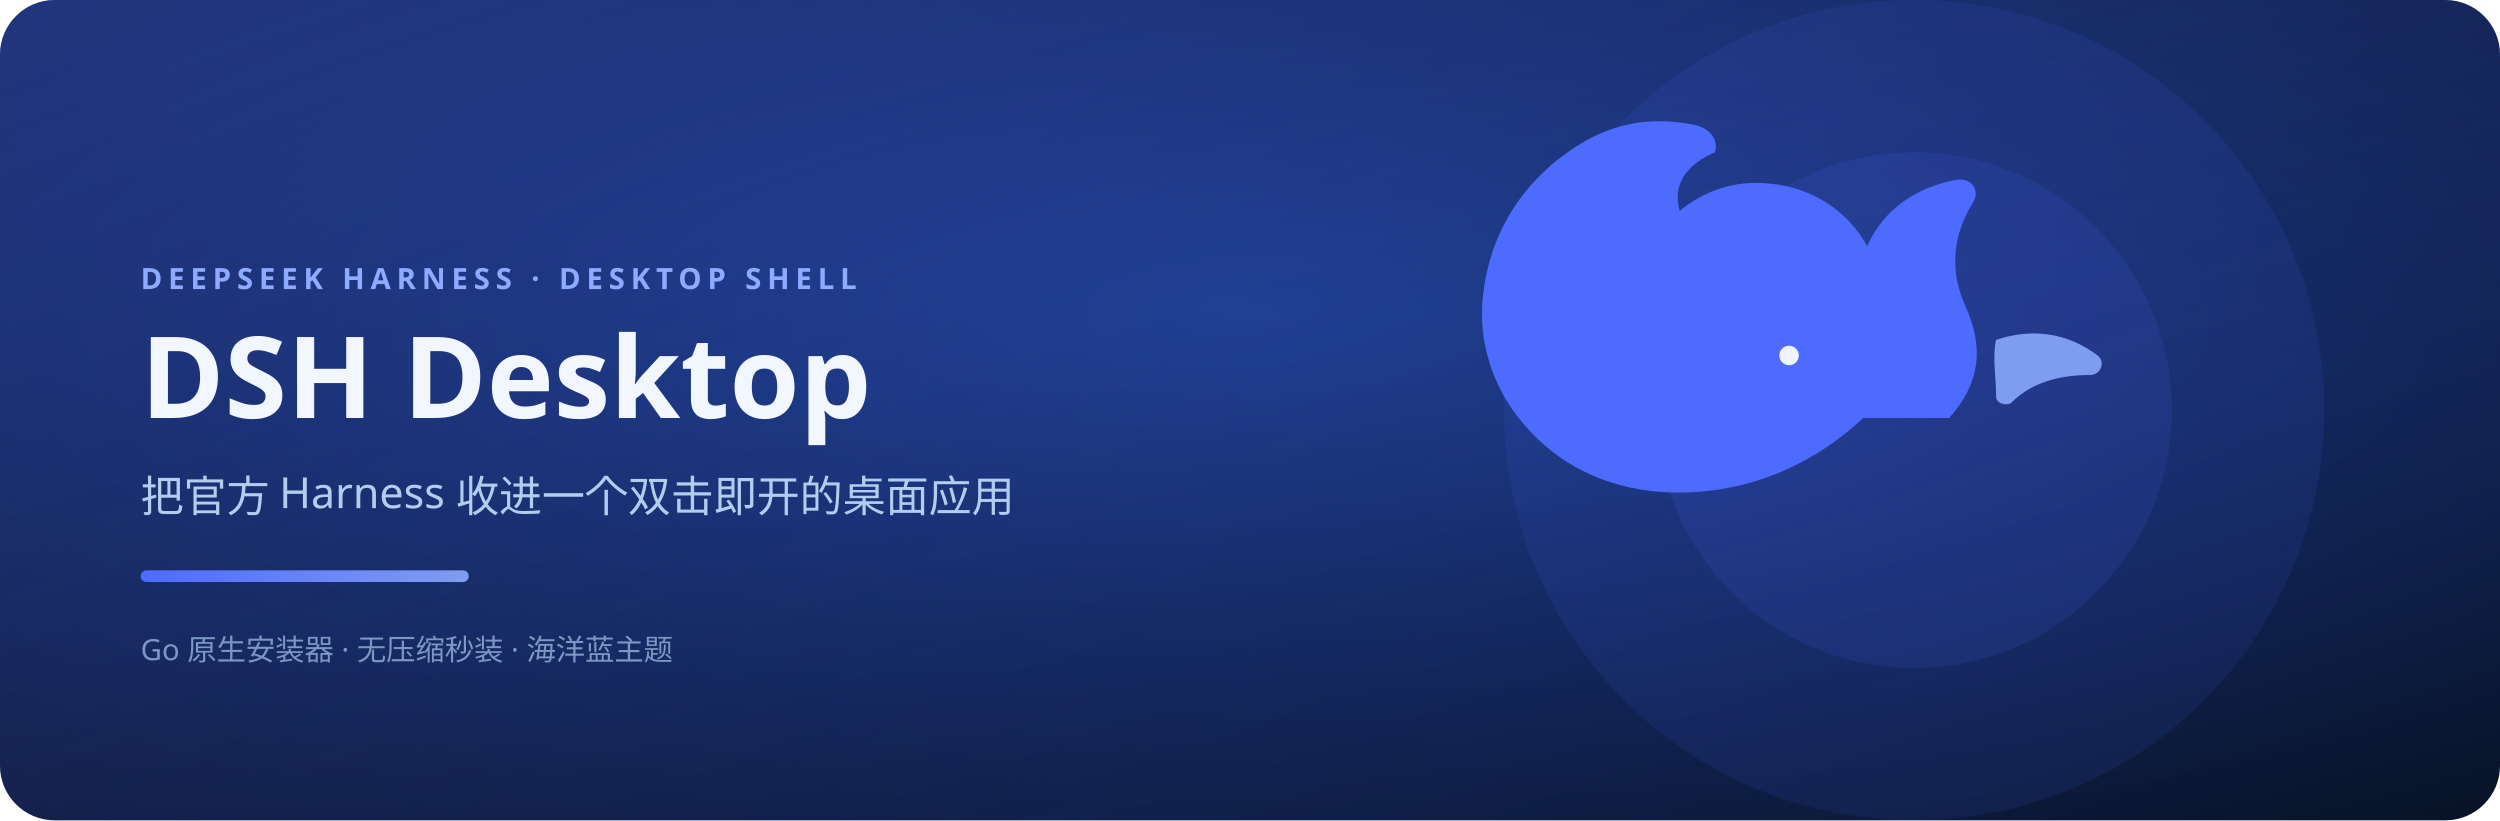
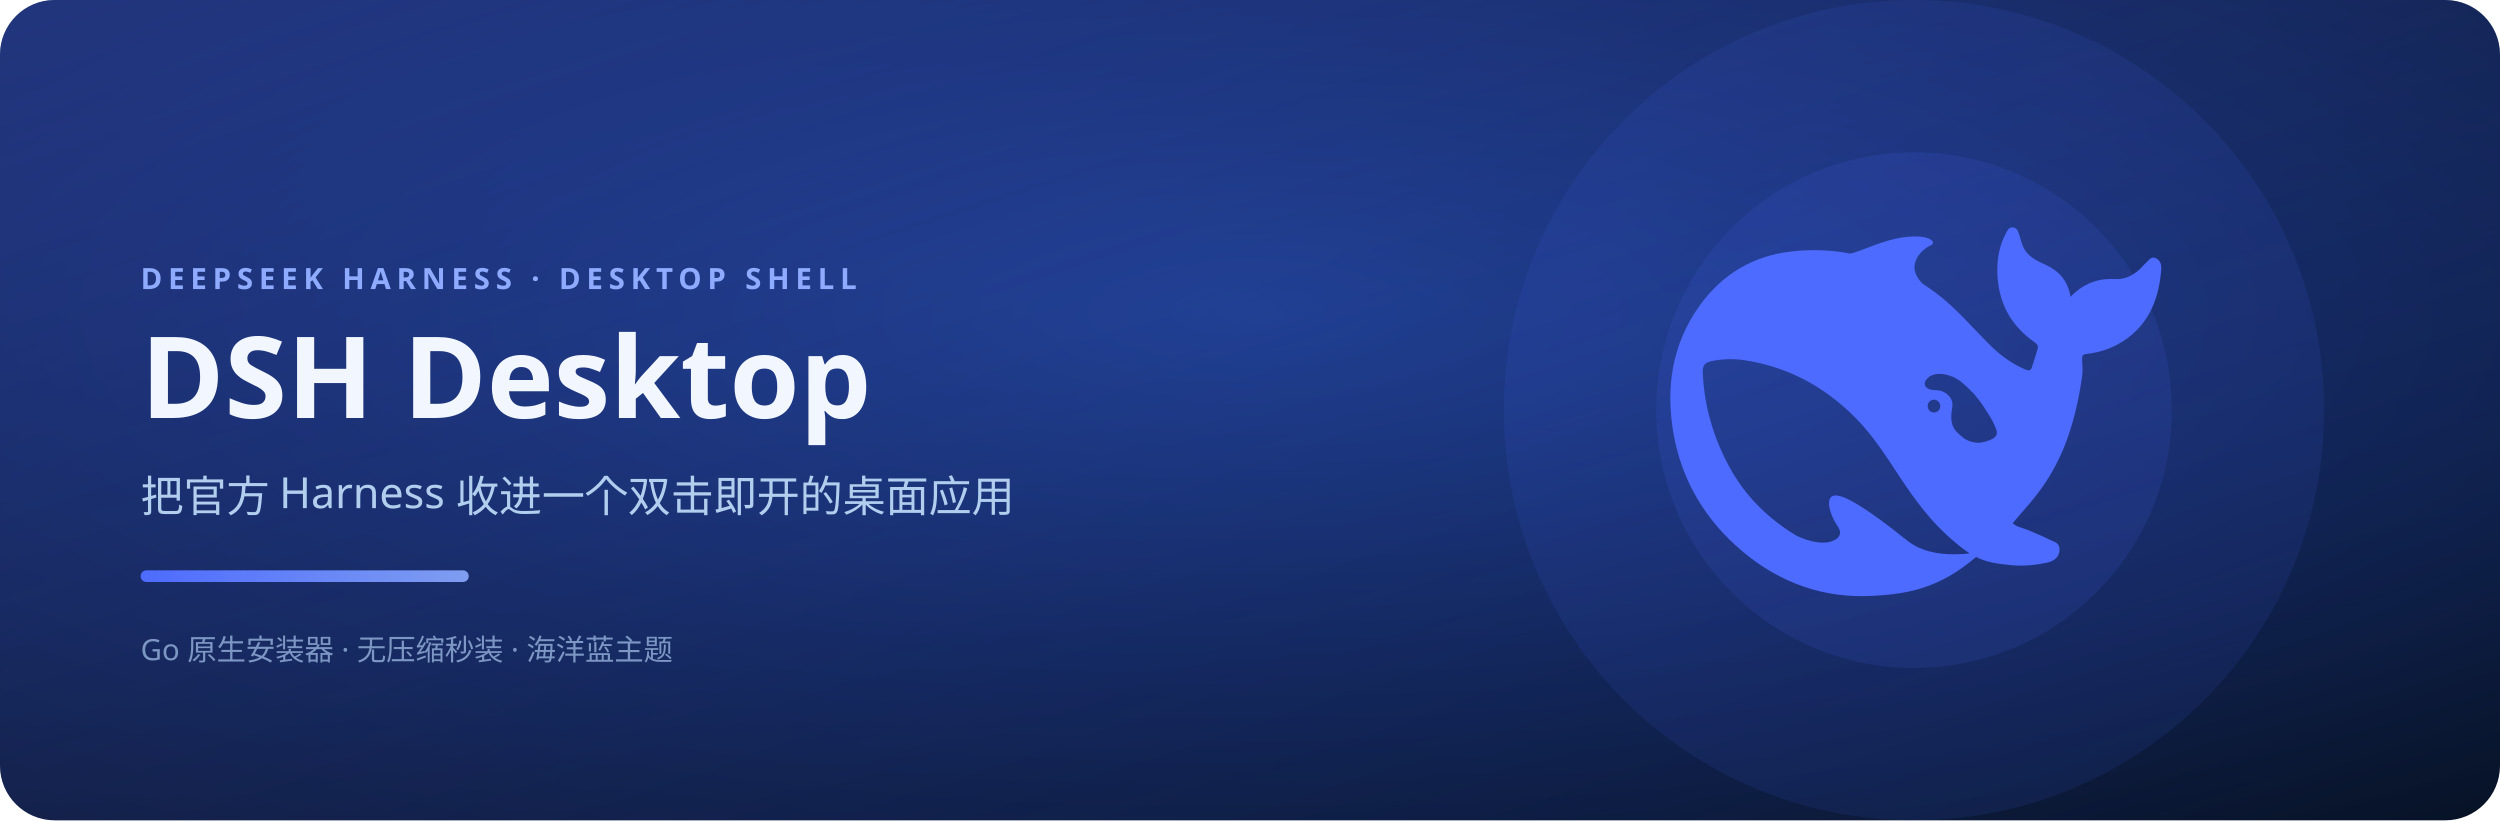
<svg xmlns="http://www.w3.org/2000/svg" width="1280" height="420" viewBox="0 0 1280 420" role="img" aria-label="DSH Desktop">
  <defs>
    <radialGradient id="ocean" cx="50%" cy="38%" r="78%">
      <stop offset="0%" stop-color="#16357a" />
      <stop offset="55%" stop-color="#0c1f4a" />
      <stop offset="100%" stop-color="#071226" />
    </radialGradient>
    <linearGradient id="sheen" x1="0" y1="0" x2="1" y2="1">
      <stop offset="0%" stop-color="#4d6bfe" stop-opacity=".35" />
      <stop offset="100%" stop-color="#4d6bfe" stop-opacity="0" />
    </linearGradient>
    <linearGradient id="bar" x1="0" y1="0" x2="1" y2="0">
      <stop offset="0%" stop-color="#4d6bfe" />
      <stop offset="100%" stop-color="#7f9df0" />
    </linearGradient>
  </defs>
  <rect width="1280" height="420" rx="28" fill="url(#ocean)" />
  <circle cx="980" cy="210" r="210" fill="#4d6bfe" fill-opacity=".10" />
  <circle cx="980" cy="210" r="132" fill="#4d6bfe" fill-opacity=".12" />
  <rect width="1280" height="420" rx="28" fill="url(#sheen)" />
-   <g transform="translate(868 96)" fill="none">
-     <path d="M86 118c-28 26-63 40-102 38-32-2-58-16-76-40-14-19-20-42-16-66 5-32 24-58 52-74 18-10 36-12 56-8 8 2 12 8 10 14-14 6-22 16-18 30 12-10 28-16 46-14 22 2 40 14 50 32 8-18 24-30 46-34 8-1 12 6 8 12-10 16-12 34-4 52 10 22 8 40-8 58z" fill="#4d6bfe" />
-     <circle cx="48" cy="86" r="5" fill="#eef3ff" />
-     <path d="M154 78c18-6 36-4 52 8 4 3 2 10-4 10-16 0-30 4-40 14-2 2-8 1-8-3 0-10-2-20 0-29z" fill="#7f9df0" />
+   <g transform="translate(850 80) scale(5.2)">
+     <path d="M48.835 10.048C48.323 9.792 48.102 10.28 47.803 10.528C47.701 10.608 47.614 10.712 47.527 10.808C46.779 11.624 45.905 12.16 44.762 12.096C43.092 12 41.666 12.536 40.406 13.84C40.138 12.232 39.248 11.272 37.893 10.656C37.184 10.336 36.467 10.016 35.97 9.32C35.623 8.824 35.529 8.272 35.356 7.728C35.246 7.4 35.135 7.064 34.765 7.008C34.363 6.944 34.206 7.288 34.048 7.576C33.418 8.752 33.173 10.048 33.197 11.36C33.252 14.312 34.474 16.664 36.9 18.336C37.176 18.528 37.247 18.72 37.16 19C36.995 19.576 36.797 20.136 36.624 20.712C36.514 21.08 36.349 21.16 35.962 21C34.631 20.432 33.481 19.592 32.464 18.576C30.739 16.872 29.179 14.992 27.233 13.52C26.776 13.176 26.319 12.856 25.847 12.552C23.862 10.584 26.107 8.968 26.627 8.776C27.17 8.576 26.816 7.888 25.059 7.896C23.302 7.904 21.695 8.504 19.647 9.304C19.348 9.424 19.032 9.512 18.709 9.584C16.85 9.224 14.92 9.144 12.903 9.376C9.106 9.808 6.073 11.64 3.843 14.768C1.165 18.528 0.534 22.8 1.307 27.256C2.118 31.952 4.466 35.84 8.074 38.88C11.816 42.032 16.125 43.576 21.041 43.28C24.027 43.104 27.352 42.696 31.102 39.456C32.047 39.936 33.04 40.128 34.686 40.272C35.955 40.392 37.176 40.208 38.121 40.008C39.602 39.688 39.499 38.288 38.964 38.032C34.623 35.968 35.576 36.808 34.71 36.128C36.916 33.464 40.24 30.696 41.54 21.728C41.643 21.016 41.556 20.568 41.54 19.992C41.532 19.64 41.611 19.504 42.005 19.464C43.092 19.336 44.148 19.032 45.117 18.488C47.929 16.92 49.064 14.344 49.331 11.256C49.371 10.784 49.324 10.296 48.835 10.048ZM24.326 37.84C20.12 34.464 18.079 33.352 17.236 33.4C16.448 33.448 16.59 34.368 16.763 34.968C16.944 35.56 17.181 35.968 17.512 36.488C17.74 36.832 17.898 37.344 17.283 37.728C15.928 38.584 13.573 37.44 13.462 37.384C10.721 35.736 8.428 33.56 6.813 30.584C5.253 27.72 4.348 24.648 4.198 21.368C4.158 20.576 4.387 20.296 5.159 20.152C6.175 19.96 7.223 19.92 8.239 20.072C12.533 20.712 16.189 22.672 19.253 25.776C21.002 27.544 22.325 29.656 23.689 31.72C25.138 33.912 26.698 36 28.683 37.712C29.384 38.312 29.943 38.768 30.479 39.104C28.864 39.288 26.17 39.328 24.326 37.84ZM26.343 24.6C26.343 24.248 26.619 23.968 26.966 23.968C27.044 23.968 27.115 23.984 27.178 24.008C27.265 24.04 27.344 24.088 27.407 24.16C27.517 24.272 27.58 24.432 27.58 24.6C27.58 24.952 27.304 25.232 26.957 25.232C26.611 25.232 26.343 24.952 26.343 24.6ZM32.606 27.88C32.205 28.048 31.803 28.192 31.416 28.208C30.818 28.24 30.164 27.992 29.81 27.688C29.258 27.216 28.864 26.952 28.699 26.128C28.628 25.776 28.668 25.232 28.73 24.92C28.872 24.248 28.714 23.816 28.25 23.424C27.872 23.104 27.391 23.016 26.863 23.016C26.666 23.016 26.485 22.928 26.351 22.856C26.13 22.744 25.949 22.464 26.123 22.12C26.178 22.008 26.446 21.736 26.509 21.688C27.226 21.272 28.053 21.408 28.817 21.72C29.526 22.016 30.061 22.56 30.834 23.328C31.622 24.256 31.763 24.512 32.212 25.208C32.567 25.752 32.89 26.312 33.11 26.952C33.245 27.352 33.071 27.68 32.606 27.88Z" fill="#4D6BFE" fill-rule="nonzero" />
  </g>
  <text x="72" y="148" fill="#8eabff" font-family="Segoe UI, Microsoft YaHei, sans-serif" font-size="15" font-weight="600" letter-spacing="3">DEEPSEEK HARNESS · DESKTOP SHELL</text>
  <text x="72" y="214" fill="#f2f6ff" font-family="Segoe UI, Microsoft YaHei, sans-serif" font-size="58" font-weight="700">DSH Desktop</text>
  <text x="72" y="262" fill="#b1ceef" font-family="Segoe UI, Microsoft YaHei, sans-serif" font-size="22">把官方 Harness 收进一个双击即开的桌面应用</text>
  <rect x="72" y="292" width="168" height="6" rx="3" fill="url(#bar)" />
  <text x="72" y="338" fill="#7d97c4" font-family="Segoe UI, Microsoft YaHei, sans-serif" font-size="15">Go 原生安装器 · 无压缩秒装 · 海洋蓝主题</text>
</svg>
